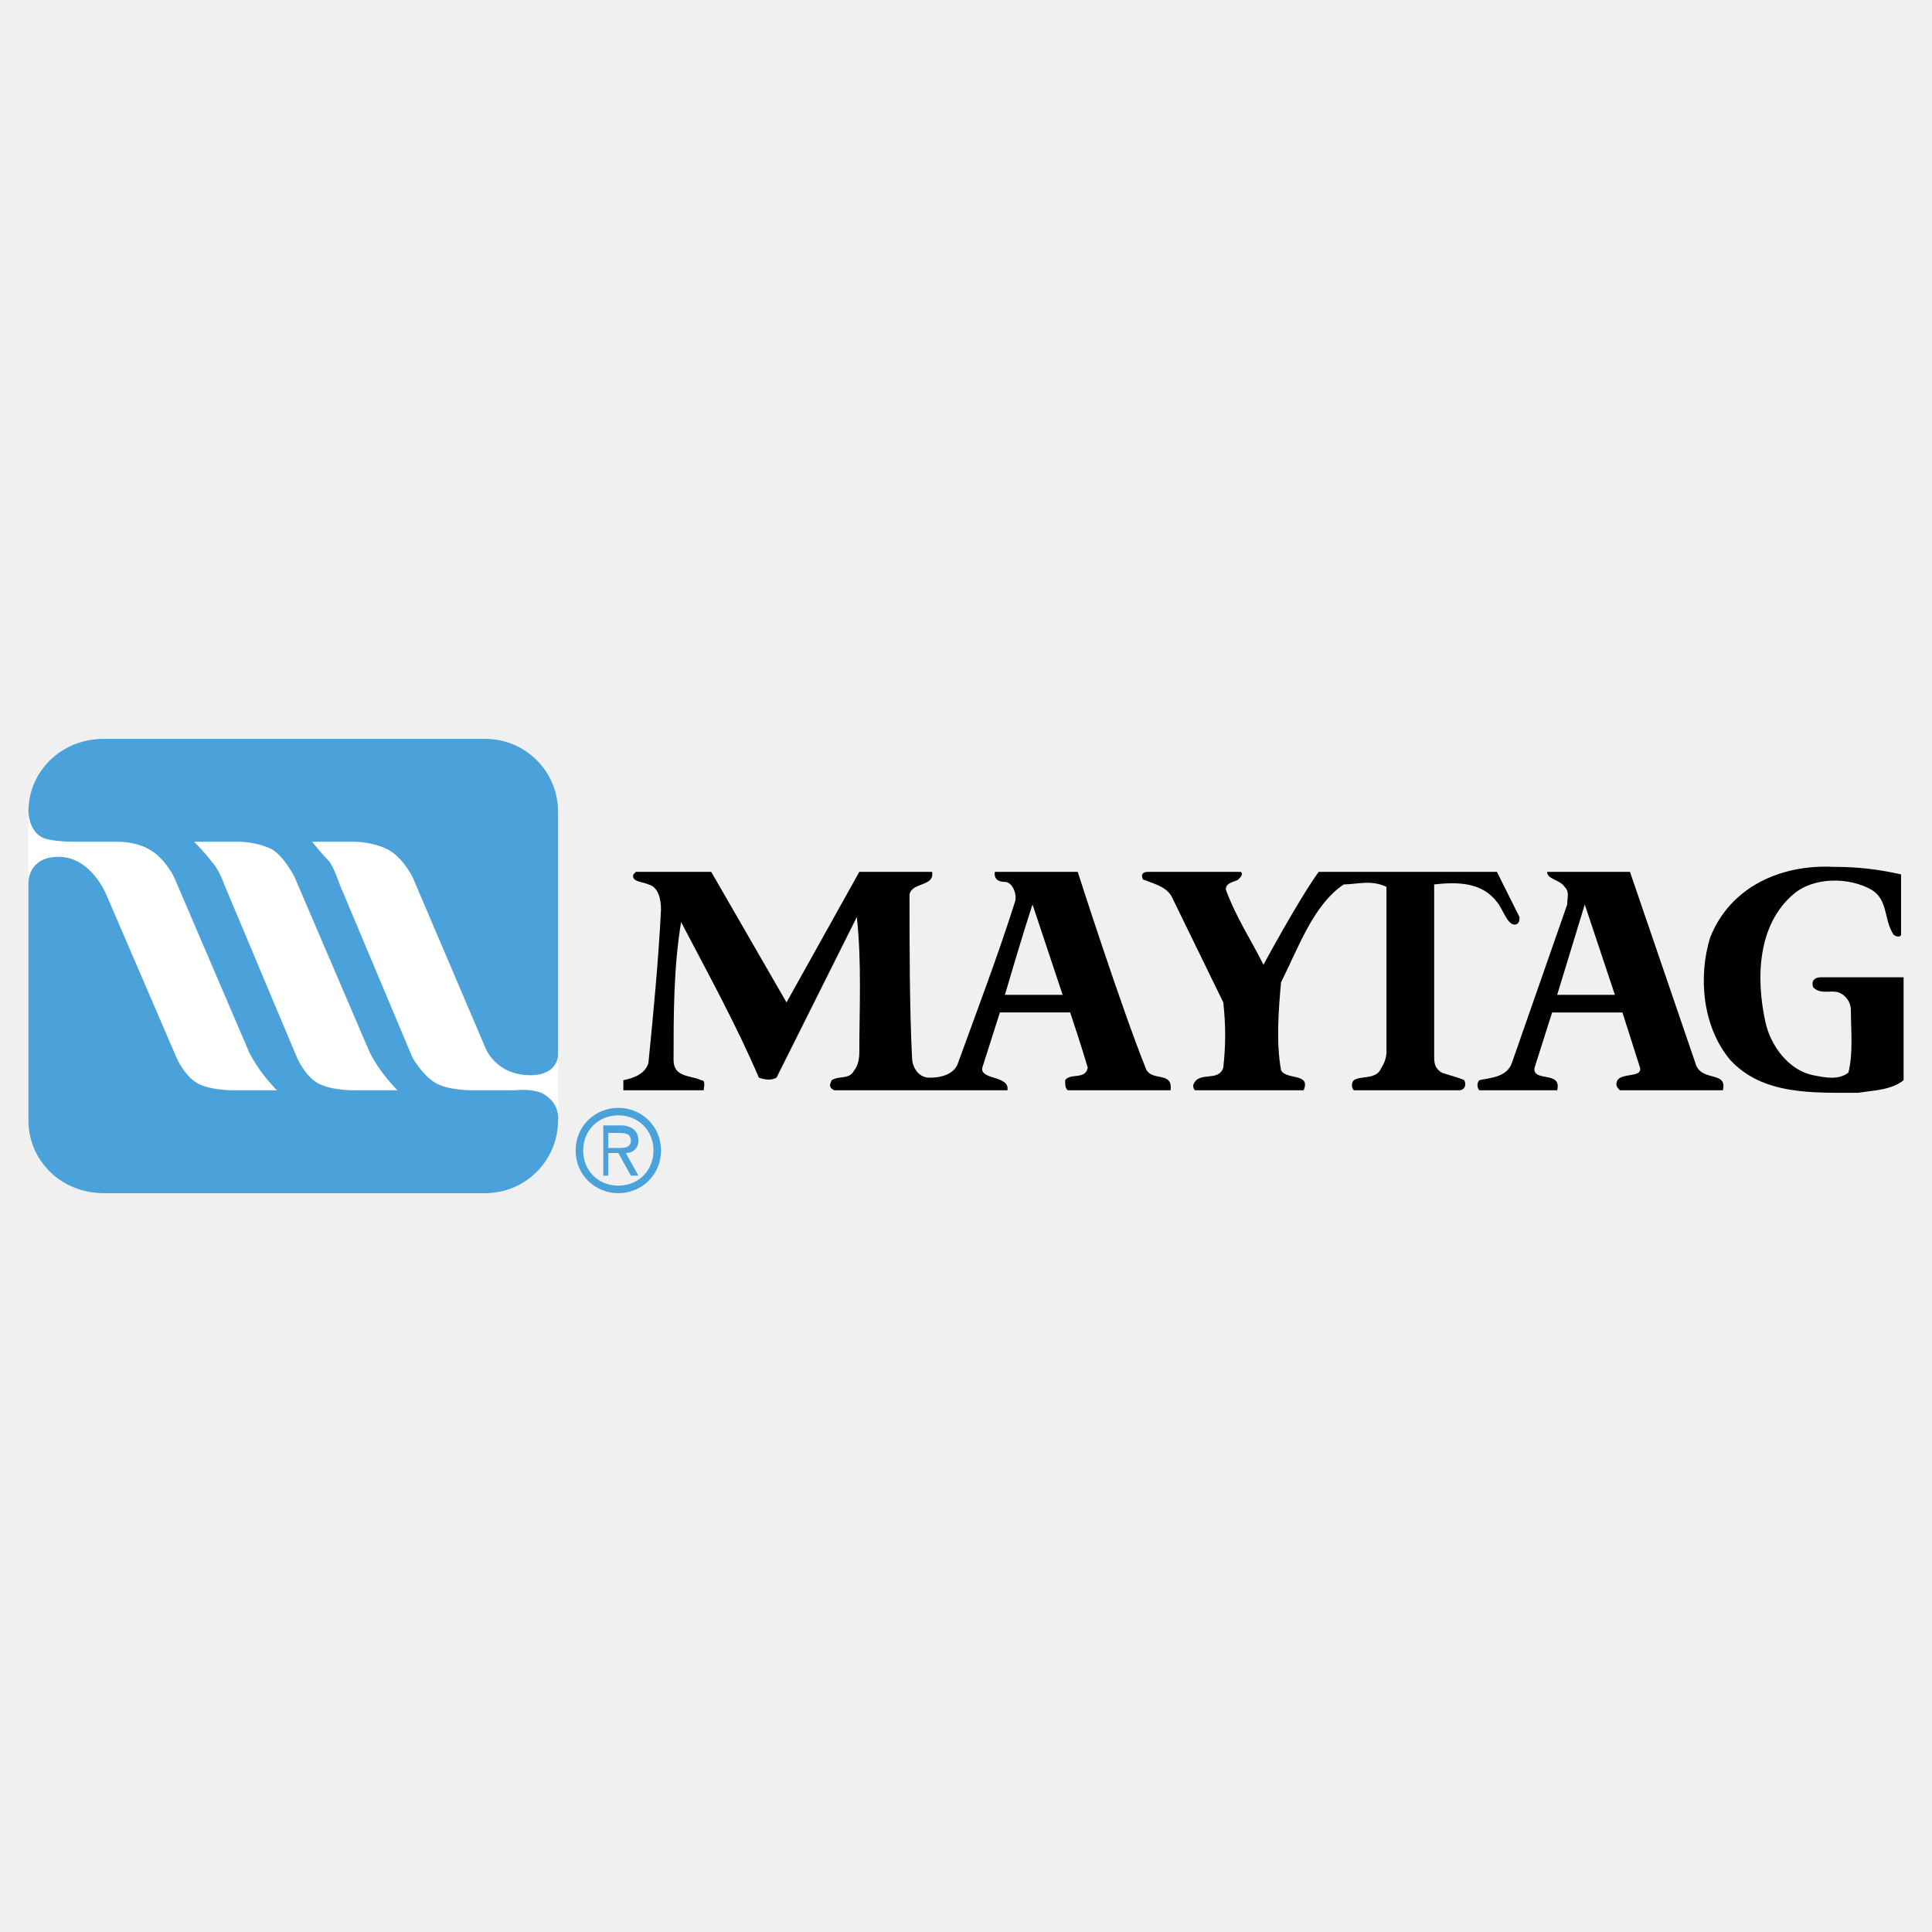
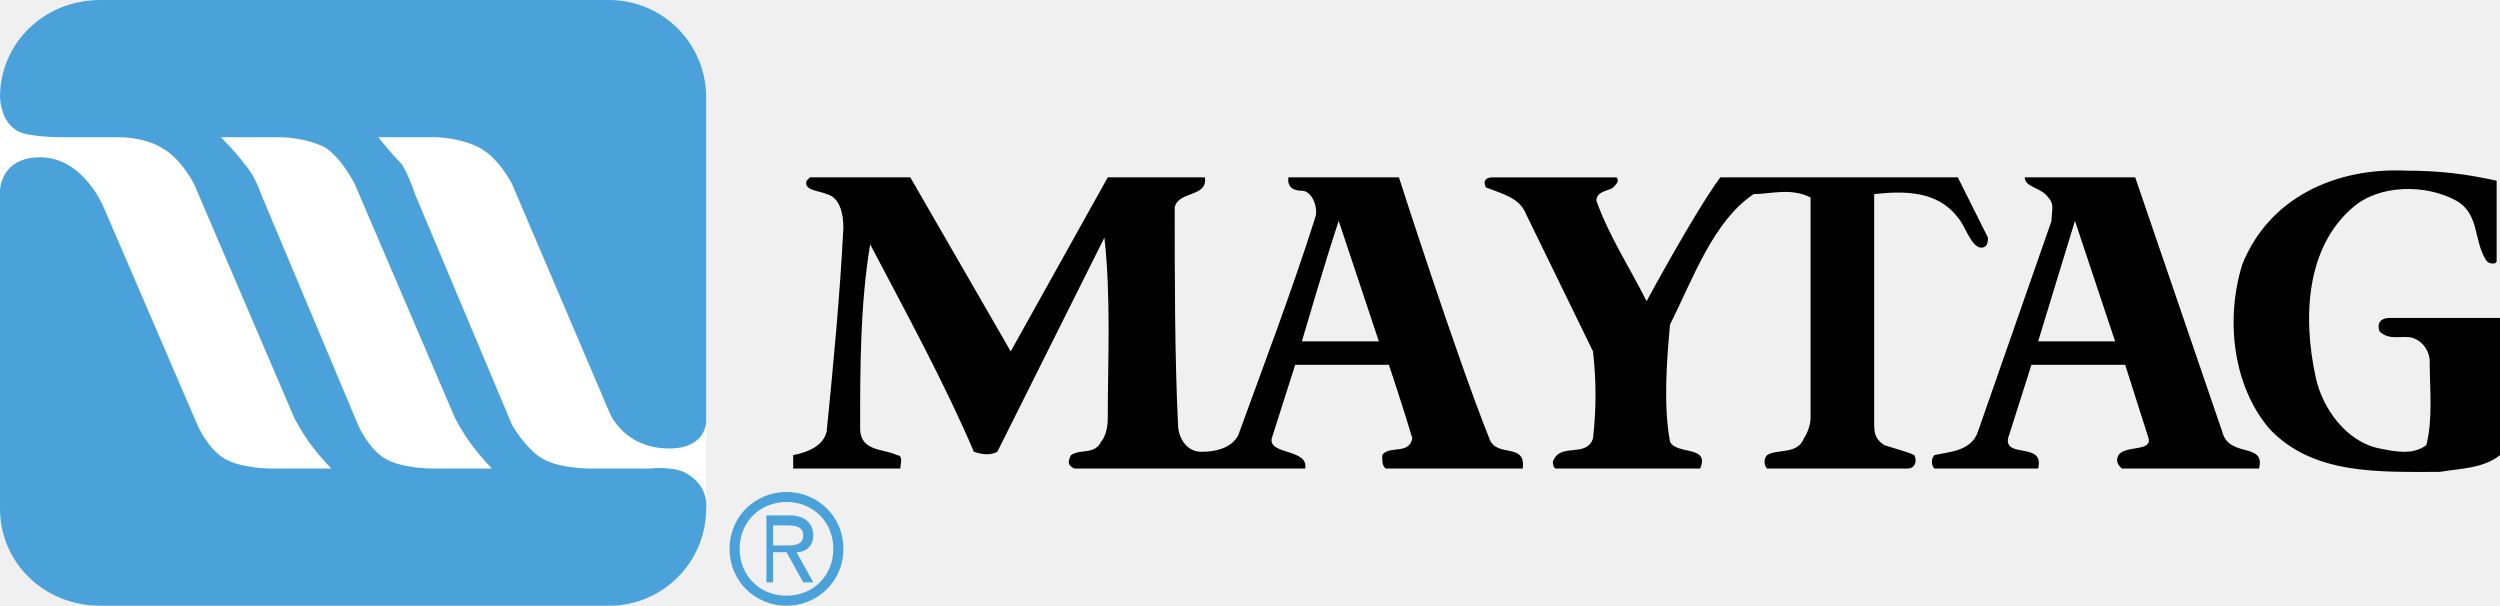
- <svg xmlns="http://www.w3.org/2000/svg" width="2500" height="2500" viewBox="0 0 192.756 192.756">
+ <svg xmlns="http://www.w3.org/2000/svg" viewBox="2.834 73.713 187.088 45.332">
  <g fill-rule="evenodd" clip-rule="evenodd">
    <path d="M55.68 111.781a7.269 7.269 0 0 1-7.264 7.264H10.348c-4.258 0-7.514-3.256-7.514-7.264V80.976c0-4.007 3.256-7.263 7.514-7.263h38.068a7.269 7.269 0 0 1 7.264 7.263v30.805z" fill="#fff" />
    <path d="M189.67 87.237v6.011c0 .25-.5.25-.75 0-1.002-1.503-.502-3.506-2.254-4.508-2.254-1.252-5.762-1.252-7.764.501-3.508 3.005-3.758 8.266-2.756 12.773.502 2.254 2.254 4.758 4.758 5.26 1.254.25 2.506.5 3.508-.252.5-2.002.25-4.258.25-6.26 0-.752-.502-1.504-1.252-1.754-.752-.25-1.754.25-2.506-.5-.25-.752.252-1.002.752-1.002h8.266v10.268c-1.252 1.002-3.006 1.002-4.508 1.252-4.51 0-9.518.252-12.773-3.256-2.756-3.256-3.256-8.264-2.004-12.272 2.004-5.009 7.012-7.263 12.271-7.013 2.506 0 4.51.251 6.762.752zM123.803 86.986c.25.251 0 .501-.25.752-.252.25-1.254.25-1.254 1.001 1.002 2.755 2.506 5.009 3.758 7.514 0 0 3.506-6.512 5.51-9.267h17.781l2.254 4.508c0 .25 0 .751-.5.751-.752 0-1.252-1.753-1.754-2.254-1.502-2.004-4.006-2.004-6.26-1.753v17.031c0 .75 0 1.252.75 1.752.752.252 1.754.502 2.254.752.252.502 0 1.002-.5 1.002h-10.52c-.25-.25-.25-.752 0-1.002.752-.5 2.254 0 2.756-1.252.5-.752.5-1.502.5-1.502v-16.53c-1.502-.751-3.004-.25-4.258-.25-3.006 2.003-4.508 6.261-6.26 9.768-.252 2.756-.502 6.012 0 8.766.5 1.002 3.004.25 2.254 2.004h-10.77c-.252 0-.252-.5-.252-.5.502-1.504 2.506-.252 3.006-1.754.25-2.254.25-4.258 0-6.512l-5.008-10.269c-.502-1.252-1.754-1.503-3.006-2.003-.25-.501 0-.752.5-.752h9.269v-.001z" />
    <path d="M61.691 119.045c-2.254 0-4.258-1.754-4.258-4.258 0-2.506 2.003-4.258 4.258-4.258 2.254 0 4.257 1.752 4.257 4.258 0 2.504-2.003 4.258-4.257 4.258zm-3.507-4.258c0 2.002 1.503 3.506 3.507 3.506 2.003 0 3.506-1.504 3.506-3.506 0-2.004-1.502-3.508-3.506-3.508-2.004 0-3.507 1.504-3.507 3.508z" fill="#4ba2da" />
    <path d="M60.689 115.037h1.002l1.252 2.254h.751l-1.252-2.254c.751 0 1.252-.502 1.252-1.252 0-1.002-.751-1.504-1.753-1.504h-1.753v5.01h.501v-2.254zm0-.502v-1.502h1.002c.501 0 1.252 0 1.252.752 0 .75-.751.75-1.252.75h-1.002z" fill="#4ba2da" />
    <path d="M106.02 99.258h-5.76s1.754-6.01 2.756-9.016l3.004 9.016zM70.958 86.986l7.513 13.024 7.263-13.024h7.263c.251 1.503-2.003 1.002-2.254 2.254 0 5.009 0 11.27.251 16.279 0 .752.5 2.004 1.753 2.004 1.002 0 2.254-.25 2.755-1.252 2.004-5.51 4.006-10.77 5.76-16.28.25-.751-.25-2.004-1.002-2.004-1.252 0-1.002-1.002-1.002-1.002h8.266s4.258 13.274 6.762 19.536c.502 1.502 2.756.25 2.504 2.254h-10.268c-.25-.25-.25-.5-.25-1.002.5-.752 2.004 0 2.254-1.252-.502-1.754-1.754-5.51-1.754-5.51H99.76l-1.754 5.51c-.25 1.252 2.756.752 2.504 2.254H83.229c-.5-.25-.5-.5-.25-1.002.751-.5 1.753 0 2.254-1.002 0 0 .501-.5.501-1.752 0-4.258.25-9.018-.25-13.525l-8.014 16.029c-.501.25-1.002.25-1.753 0-2.254-5.26-5.009-10.27-7.764-15.528-.751 4.509-.751 9.267-.751 13.774 0 1.754 1.753 1.504 2.755 2.004.501 0 .25.752.25 1.002h-8.014v-1.002c1.252-.25 2.253-.752 2.504-1.754.501-5.008 1.002-10.268 1.252-15.277 0-1.001-.25-2.254-1.252-2.504-.501-.25-1.753-.25-1.502-1.001l.25-.251h7.513zM161.119 99.258h-5.76l2.754-9.016 3.006 9.016zm8.016 6.762c.5 2.004 3.256.752 2.754 2.756h-10.268c-.252-.25-.502-.5-.252-1.002.502-.752 2.506-.25 2.256-1.252l-1.754-5.51h-7.014l-1.752 5.51c-.25 1.502 2.754.25 2.254 2.254h-7.764c-.25-.25-.25-.752 0-1.002 1.002-.25 2.754-.25 3.256-1.754l5.51-15.778c0-.751.25-1.252-.25-1.753-.502-.751-1.754-.751-1.754-1.503h8.266l6.512 19.034z" />
    <path d="M2.834 87.988s0-2.504 3.005-2.504c3.256 0 4.759 3.757 4.759 3.757l7.012 16.279s.751 1.754 2.003 2.504c1.252.752 3.506.752 3.506.752h4.508s-.751-.752-1.503-1.754c-.751-1.002-1.252-2.002-1.252-2.002l-7.514-17.533s-1.002-2.003-2.504-2.755c-1.252-.751-3.005-.751-3.005-.751H7.343s-2.504 0-3.256-.501c-1.252-.751-1.252-2.504-1.252-2.504 0-4.007 3.256-7.263 7.514-7.263h38.068a7.269 7.269 0 0 1 7.264 7.263v24.294s0 2.004-2.755 2.004c-3.506 0-4.508-2.756-4.508-2.756l-7.263-17.031s-1.002-2.003-2.505-2.755c-1.502-.751-3.256-.751-3.256-.751h-4.258s1.002 1.252 1.753 2.003c.501.751 1.002 2.254 1.002 2.254l7.263 17.281s1.002 1.754 2.254 2.504c1.252.752 3.506.752 3.506.752h4.508s2.003-.25 3.005.502c1.503 1 1.253 2.504 1.253 2.504a7.269 7.269 0 0 1-7.264 7.264H10.348c-4.258 0-7.514-3.256-7.514-7.264V87.988z" fill="#4ba2da" />
    <path d="M19.364 83.981h4.508s1.753 0 3.256.751c1.252.751 2.254 2.755 2.254 2.755l7.514 17.533s.501 1 1.252 2.002c.752 1.002 1.503 1.754 1.503 1.754h-4.508s-2.254 0-3.507-.752c-1.252-.75-2.003-2.504-2.003-2.504L22.37 88.238s-.501-1.502-1.252-2.254c-.501-.751-1.754-2.003-1.754-2.003z" fill="#fff" />
  </g>
</svg>
